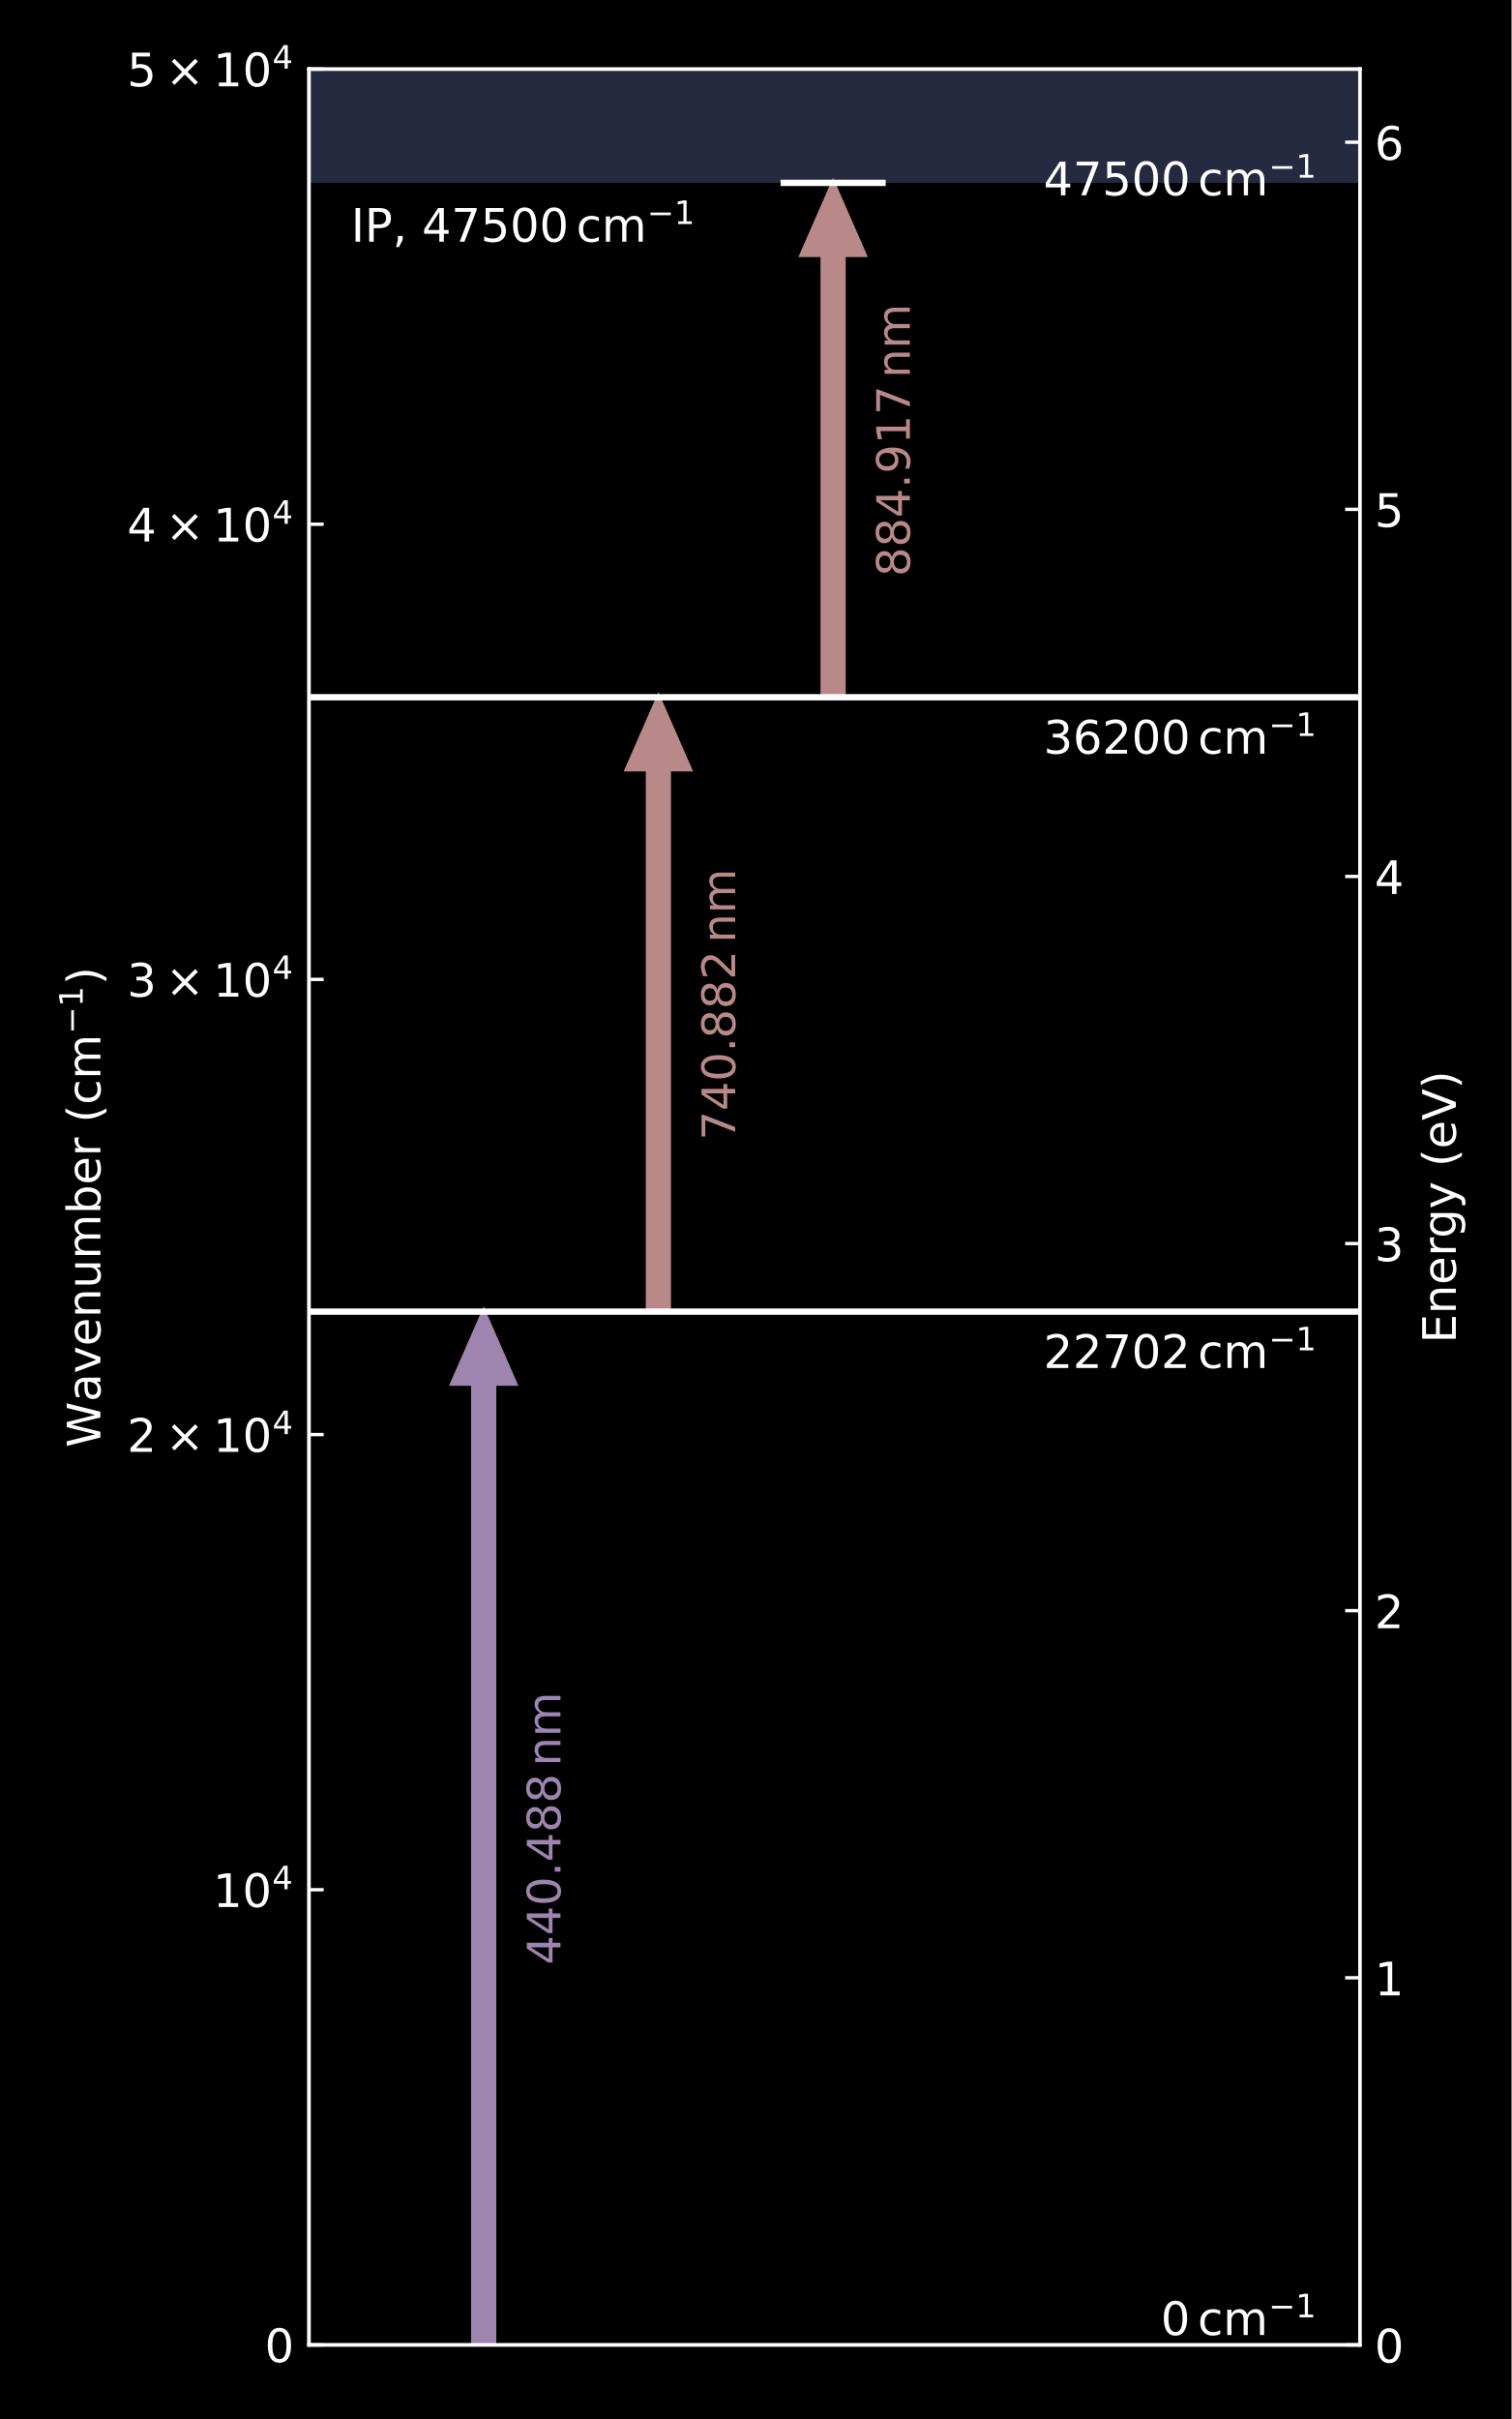
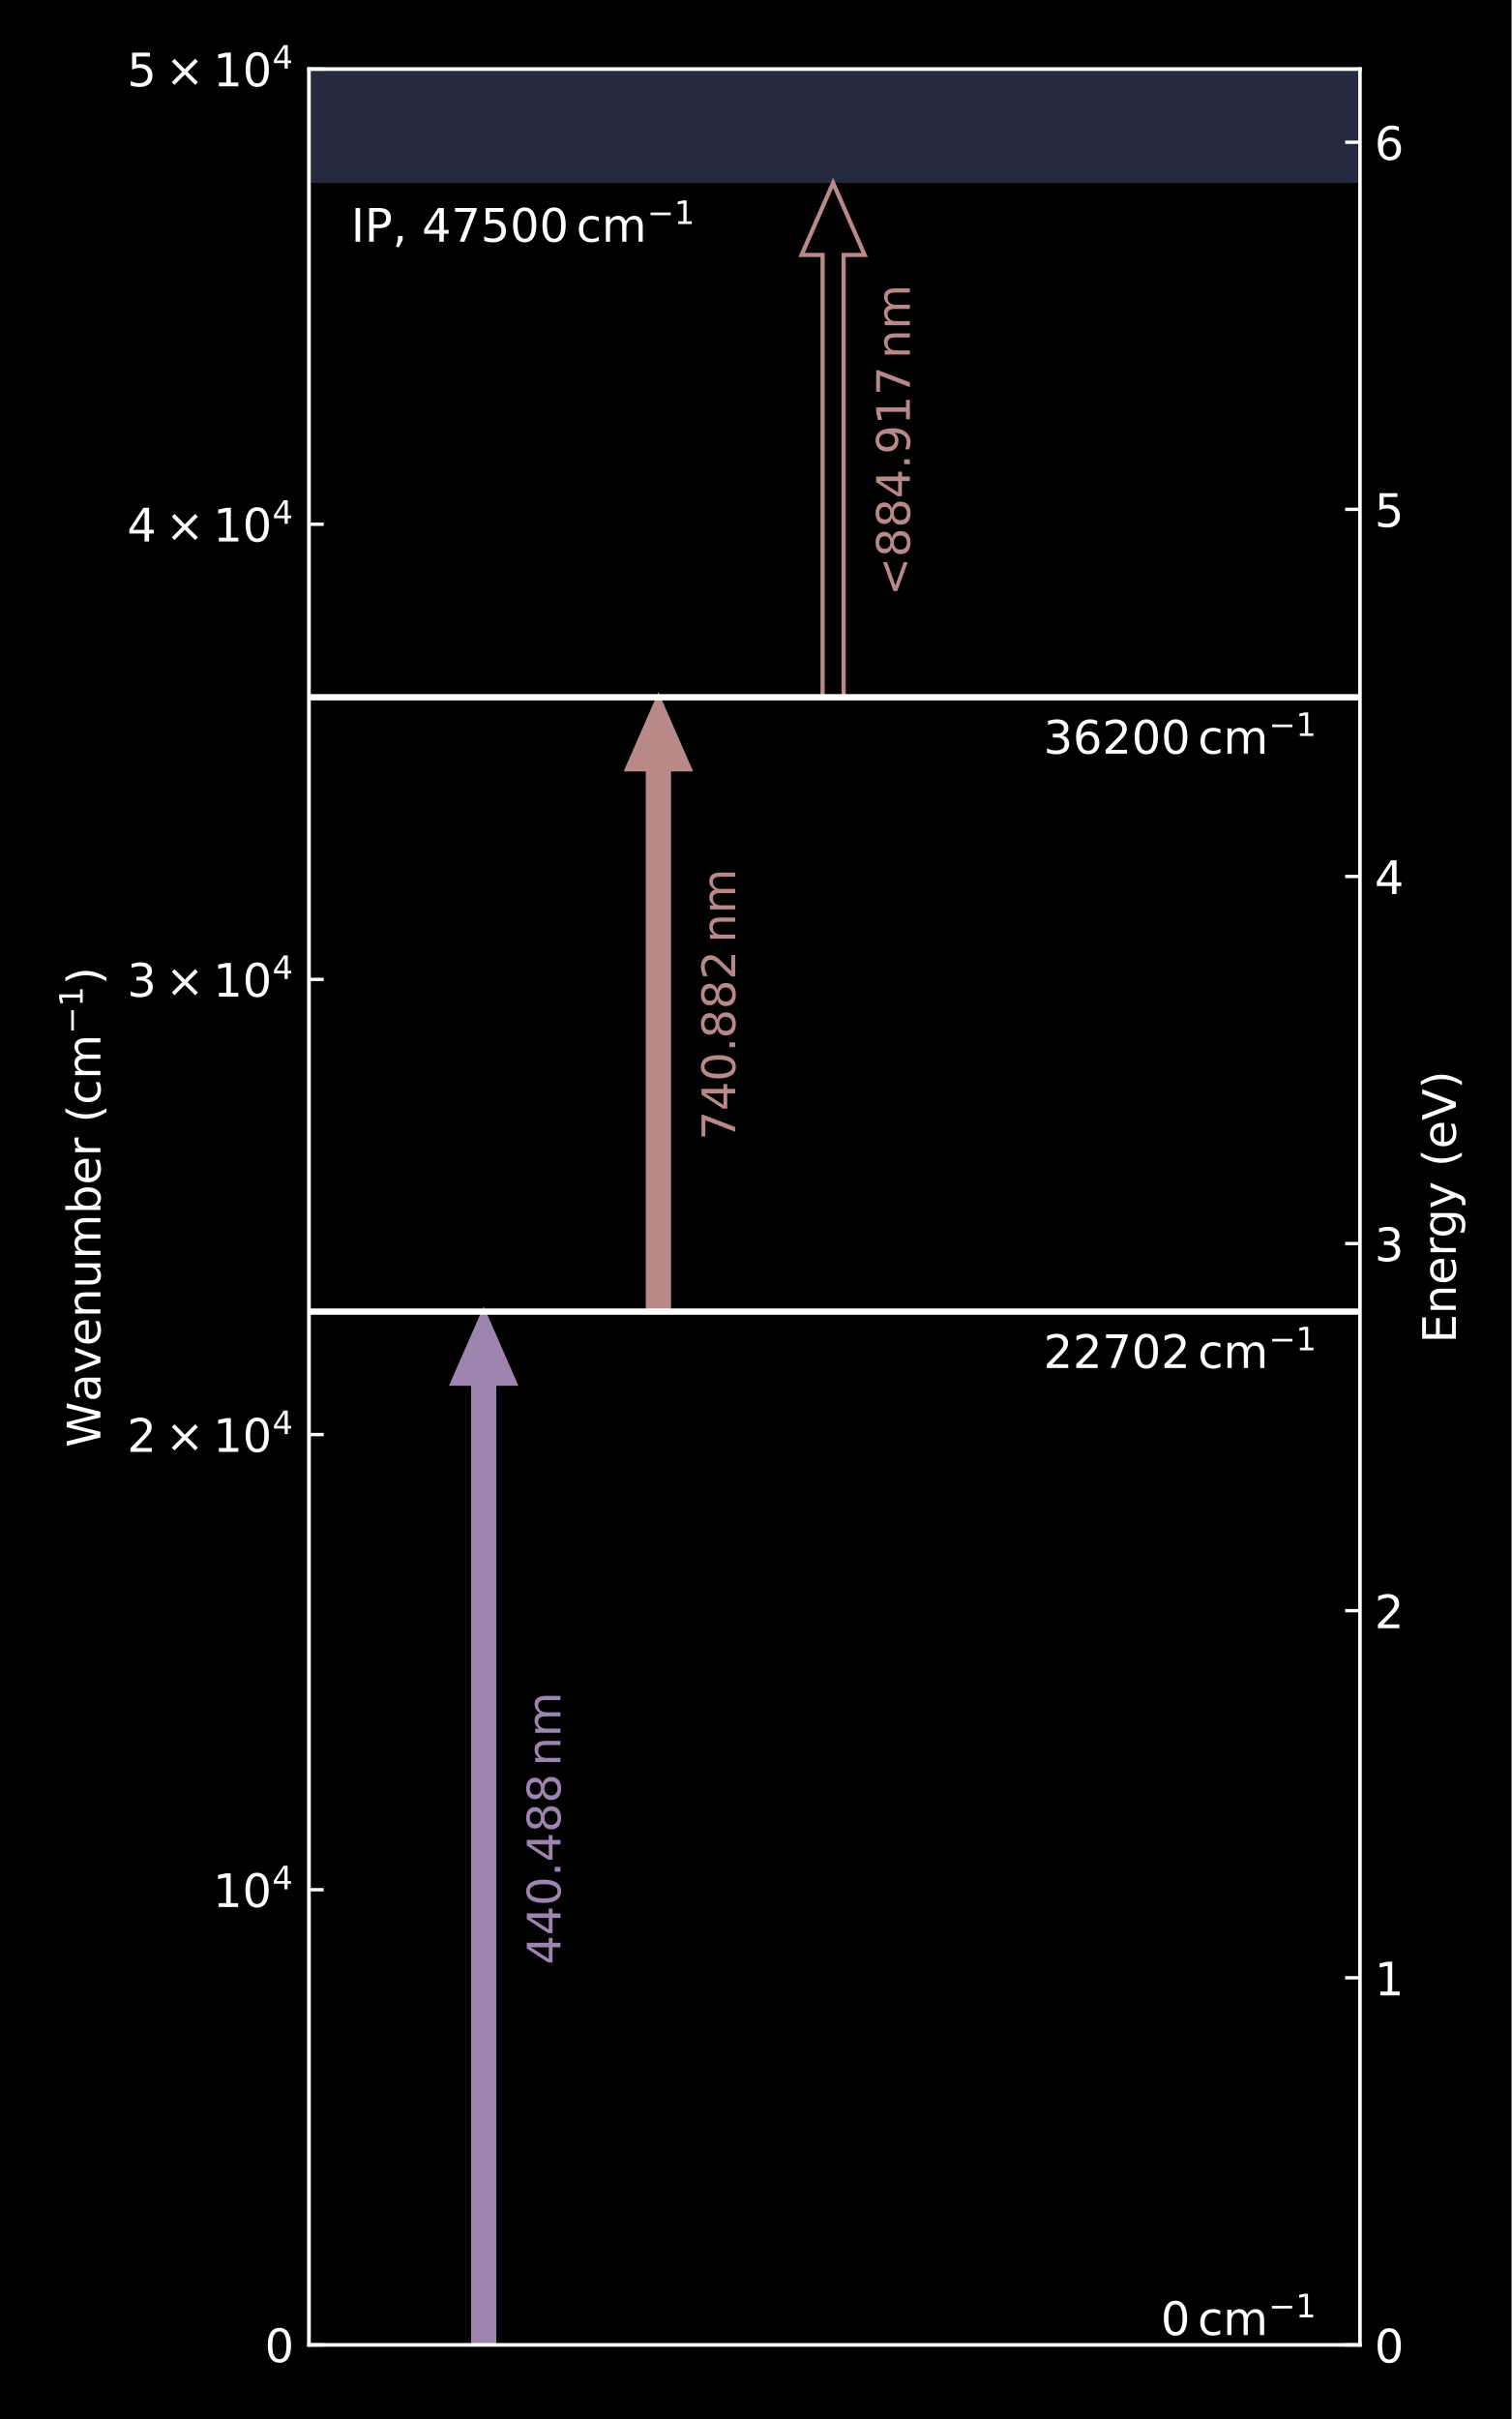
<svg xmlns="http://www.w3.org/2000/svg" xmlns:xlink="http://www.w3.org/1999/xlink" width="360pt" height="576pt" viewBox="0 0 360 576" version="1.1">
  <defs>
    <style type="text/css">*{stroke-linejoin: round; stroke-linecap: butt}</style>
  </defs>
  <g id="figure_1">
    <g id="patch_1">
      <path d="M 0 576  L 360 576  L 360 0  L 0 0  z " />
    </g>
    <g id="axes_1">
      <g id="patch_2">
        <path d="M 73.592 558.36  L 323.88 558.36  L 323.88 16.452  L 73.592 16.452  z " />
      </g>
      <g id="PolyCollection_1">
-         <path d="M 73.592 -4860.72  L 73.592 43.547  L 323.88 43.547  L 323.88 -4860.72  L 323.88 -4860.72  L 73.592 -4860.72  z " clip-path="url(#p32bd232f59)" style="fill: #4b5482; fill-opacity: 0.5" />
+         <path d="M 73.592 -4860.72  L 73.592 43.547  L 323.88 43.547  L 323.88 -4860.72  L 323.88 -4860.72  L 73.592 -4860.72  z " clip-path="url(#p98f398ae19)" style="fill: #4b5482; fill-opacity: 0.5" />
      </g>
      <g id="patch_3">
-         <path d="M 115.202 312.311  L 122.711 329.472  L 117.705 329.472  L 117.705 558.36  L 112.699 558.36  L 112.699 329.472  L 107.694 329.472  z " clip-path="url(#p32bd232f59)" style="fill: #9e85af; stroke: #9e85af; stroke-linejoin: miter" />
+         <path d="M 115.202 312.311  L 122.711 329.472  L 117.705 329.472  L 117.705 558.36  L 112.699 558.36  L 112.699 329.472  L 107.694 329.472  z " clip-path="url(#p98f398ae19)" style="fill: #9e85af; stroke: #9e85af; stroke-linejoin: miter" />
      </g>
      <g id="patch_4">
-         <path d="M 156.813 166.024  L 164.321 183.184  L 159.316 183.184  L 159.316 312.311  L 154.31 312.311  L 154.31 183.184  L 149.304 183.184  z " clip-path="url(#p32bd232f59)" style="fill: #b98989; stroke: #b98989; stroke-linejoin: miter" />
+         <path d="M 156.813 166.024  L 164.321 183.184  L 159.316 183.184  L 159.316 312.311  L 154.31 312.311  L 154.31 183.184  L 149.304 183.184  z " clip-path="url(#p98f398ae19)" style="fill: #b98989; stroke: #b98989; stroke-linejoin: miter" />
      </g>
      <g id="patch_5">
-         <path d="M 198.423 43.547  L 205.932 60.708  L 200.926 60.708  L 200.926 166.024  L 195.92 166.024  L 195.92 60.708  L 190.914 60.708  z " clip-path="url(#p32bd232f59)" style="fill: #b98989; stroke: #b98989; stroke-linejoin: miter" />
+         <path d="M 198.423 43.547  L 205.932 60.708  L 200.926 60.708  L 200.926 166.024  L 195.92 166.024  L 195.92 60.708  L 190.914 60.708  L 198.423 43.547  z " clip-path="url(#p98f398ae19)" style="fill: none; stroke: #b98989; stroke-linejoin: miter" />
      </g>
      <g id="matplotlib.axis_1" />
      <g id="matplotlib.axis_2">
        <g id="ytick_1">
          <g id="line2d_1">
            <defs>
-               <path id="m5f79b6eab1" d="M 0 0  L 3.5 0  " style="stroke: #ffffff; stroke-width: 0.8" />
+               <path id="mdecd677d81" d="M 0 0  L 3.5 0  " style="stroke: #ffffff; stroke-width: 0.8" />
            </defs>
            <g>
-               <use xlink:href="#m5f79b6eab1" x="73.592" y="558.36" style="fill: #ffffff; stroke: #ffffff; stroke-width: 0.8" />
+               <use xlink:href="#mdecd677d81" x="73.592" y="558.36" style="fill: #ffffff; stroke: #ffffff; stroke-width: 0.8" />
            </g>
          </g>
          <g id="text_1">
            <g style="fill: #ffffff" transform="translate(63.05196 562.5391) scale(0.11 -0.11)">
              <defs>
                <path id="DejaVuSans-30" d="M 2034 4250  Q 1547 4250 1301 3770  Q 1056 3291 1056 2328  Q 1056 1369 1301 889  Q 1547 409 2034 409  Q 2525 409 2770 889  Q 3016 1369 3016 2328  Q 3016 3291 2770 3770  Q 2525 4250 2034 4250  z M 2034 4750  Q 2819 4750 3233 4129  Q 3647 3509 3647 2328  Q 3647 1150 3233 529  Q 2819 -91 2034 -91  Q 1250 -91 836 529  Q 422 1150 422 2328  Q 422 3509 836 4129  Q 1250 4750 2034 4750  z " transform="scale(0.015625)" />
              </defs>
              <use xlink:href="#DejaVuSans-30" transform="translate(0 0.78125)" />
            </g>
          </g>
        </g>
        <g id="ytick_2">
          <g id="line2d_2">
            <g>
-               <use xlink:href="#m5f79b6eab1" x="73.592" y="449.978" style="fill: #ffffff; stroke: #ffffff; stroke-width: 0.8" />
+               <use xlink:href="#mdecd677d81" x="73.592" y="449.978" style="fill: #ffffff; stroke: #ffffff; stroke-width: 0.8" />
            </g>
          </g>
          <g id="text_2">
            <g style="fill: #ffffff" transform="translate(50.73196 454.1575) scale(0.11 -0.11)">
              <defs>
                <path id="DejaVuSans-31" d="M 794 531  L 1825 531  L 1825 4091  L 703 3866  L 703 4441  L 1819 4666  L 2450 4666  L 2450 531  L 3481 531  L 3481 0  L 794 0  L 794 531  z " transform="scale(0.015625)" />
                <path id="DejaVuSans-34" d="M 2419 4116  L 825 1625  L 2419 1625  L 2419 4116  z M 2253 4666  L 3047 4666  L 3047 1625  L 3713 1625  L 3713 1100  L 3047 1100  L 3047 0  L 2419 0  L 2419 1100  L 313 1100  L 313 1709  L 2253 4666  z " transform="scale(0.015625)" />
              </defs>
              <use xlink:href="#DejaVuSans-31" transform="translate(0 0.684375)" />
              <use xlink:href="#DejaVuSans-30" transform="translate(63.62305 0.684375)" />
              <use xlink:href="#DejaVuSans-34" transform="translate(128.2031 38.96563) scale(0.7)" />
            </g>
          </g>
        </g>
        <g id="ytick_3">
          <g id="line2d_3">
            <g>
-               <use xlink:href="#m5f79b6eab1" x="73.592" y="341.597" style="fill: #ffffff; stroke: #ffffff; stroke-width: 0.8" />
+               <use xlink:href="#mdecd677d81" x="73.592" y="341.597" style="fill: #ffffff; stroke: #ffffff; stroke-width: 0.8" />
            </g>
          </g>
          <g id="text_3">
            <g style="fill: #ffffff" transform="translate(30.27196 345.7759) scale(0.11 -0.11)">
              <defs>
                <path id="DejaVuSans-32" d="M 1228 531  L 3431 531  L 3431 0  L 469 0  L 469 531  Q 828 903 1448 1529  Q 2069 2156 2228 2338  Q 2531 2678 2651 2914  Q 2772 3150 2772 3378  Q 2772 3750 2511 3984  Q 2250 4219 1831 4219  Q 1534 4219 1204 4116  Q 875 4013 500 3803  L 500 4441  Q 881 4594 1212 4672  Q 1544 4750 1819 4750  Q 2544 4750 2975 4387  Q 3406 4025 3406 3419  Q 3406 3131 3298 2873  Q 3191 2616 2906 2266  Q 2828 2175 2409 1742  Q 1991 1309 1228 531  z " transform="scale(0.015625)" />
                <path id="DejaVuSans-d7" d="M 4488 3438  L 3059 2003  L 4488 575  L 4116 197  L 2681 1631  L 1247 197  L 878 575  L 2303 2003  L 878 3438  L 1247 3816  L 2681 2381  L 4116 3816  L 4488 3438  z " transform="scale(0.015625)" />
              </defs>
              <use xlink:href="#DejaVuSans-32" transform="translate(0 0.684375)" />
              <use xlink:href="#DejaVuSans-d7" transform="translate(83.10547 0.684375)" />
              <use xlink:href="#DejaVuSans-31" transform="translate(186.377 0.684375)" />
              <use xlink:href="#DejaVuSans-30" transform="translate(250 0.684375)" />
              <use xlink:href="#DejaVuSans-34" transform="translate(314.5801 38.96563) scale(0.7)" />
            </g>
          </g>
        </g>
        <g id="ytick_4">
          <g id="line2d_4">
            <g>
-               <use xlink:href="#m5f79b6eab1" x="73.592" y="233.215" style="fill: #ffffff; stroke: #ffffff; stroke-width: 0.8" />
+               <use xlink:href="#mdecd677d81" x="73.592" y="233.215" style="fill: #ffffff; stroke: #ffffff; stroke-width: 0.8" />
            </g>
          </g>
          <g id="text_4">
            <g style="fill: #ffffff" transform="translate(30.27196 237.3943) scale(0.11 -0.11)">
              <defs>
                <path id="DejaVuSans-33" d="M 2597 2516  Q 3050 2419 3304 2112  Q 3559 1806 3559 1356  Q 3559 666 3084 287  Q 2609 -91 1734 -91  Q 1441 -91 1130 -33  Q 819 25 488 141  L 488 750  Q 750 597 1062 519  Q 1375 441 1716 441  Q 2309 441 2620 675  Q 2931 909 2931 1356  Q 2931 1769 2642 2001  Q 2353 2234 1838 2234  L 1294 2234  L 1294 2753  L 1863 2753  Q 2328 2753 2575 2939  Q 2822 3125 2822 3475  Q 2822 3834 2567 4026  Q 2313 4219 1838 4219  Q 1578 4219 1281 4162  Q 984 4106 628 3988  L 628 4550  Q 988 4650 1302 4700  Q 1616 4750 1894 4750  Q 2613 4750 3031 4423  Q 3450 4097 3450 3541  Q 3450 3153 3228 2886  Q 3006 2619 2597 2516  z " transform="scale(0.015625)" />
              </defs>
              <use xlink:href="#DejaVuSans-33" transform="translate(0 0.684375)" />
              <use xlink:href="#DejaVuSans-d7" transform="translate(83.10547 0.684375)" />
              <use xlink:href="#DejaVuSans-31" transform="translate(186.377 0.684375)" />
              <use xlink:href="#DejaVuSans-30" transform="translate(250 0.684375)" />
              <use xlink:href="#DejaVuSans-34" transform="translate(314.5801 38.96563) scale(0.7)" />
            </g>
          </g>
        </g>
        <g id="ytick_5">
          <g id="line2d_5">
            <g>
-               <use xlink:href="#m5f79b6eab1" x="73.592" y="124.834" style="fill: #ffffff; stroke: #ffffff; stroke-width: 0.8" />
+               <use xlink:href="#mdecd677d81" x="73.592" y="124.834" style="fill: #ffffff; stroke: #ffffff; stroke-width: 0.8" />
            </g>
          </g>
          <g id="text_5">
            <g style="fill: #ffffff" transform="translate(30.27196 129.0127) scale(0.11 -0.11)">
              <use xlink:href="#DejaVuSans-34" transform="translate(0 0.684375)" />
              <use xlink:href="#DejaVuSans-d7" transform="translate(83.10547 0.684375)" />
              <use xlink:href="#DejaVuSans-31" transform="translate(186.377 0.684375)" />
              <use xlink:href="#DejaVuSans-30" transform="translate(250 0.684375)" />
              <use xlink:href="#DejaVuSans-34" transform="translate(314.5801 38.96563) scale(0.7)" />
            </g>
          </g>
        </g>
        <g id="ytick_6">
          <g id="line2d_6">
            <g>
-               <use xlink:href="#m5f79b6eab1" x="73.592" y="16.452" style="fill: #ffffff; stroke: #ffffff; stroke-width: 0.8" />
+               <use xlink:href="#mdecd677d81" x="73.592" y="16.452" style="fill: #ffffff; stroke: #ffffff; stroke-width: 0.8" />
            </g>
          </g>
          <g id="text_6">
            <g style="fill: #ffffff" transform="translate(30.27196 20.63114) scale(0.11 -0.11)">
              <defs>
                <path id="DejaVuSans-35" d="M 691 4666  L 3169 4666  L 3169 4134  L 1269 4134  L 1269 2991  Q 1406 3038 1543 3061  Q 1681 3084 1819 3084  Q 2600 3084 3056 2656  Q 3513 2228 3513 1497  Q 3513 744 3044 326  Q 2575 -91 1722 -91  Q 1428 -91 1123 -41  Q 819 9 494 109  L 494 744  Q 775 591 1075 516  Q 1375 441 1709 441  Q 2250 441 2565 725  Q 2881 1009 2881 1497  Q 2881 1984 2565 2268  Q 2250 2553 1709 2553  Q 1456 2553 1204 2497  Q 953 2441 691 2322  L 691 4666  z " transform="scale(0.015625)" />
              </defs>
              <use xlink:href="#DejaVuSans-35" transform="translate(0 0.684375)" />
              <use xlink:href="#DejaVuSans-d7" transform="translate(83.10547 0.684375)" />
              <use xlink:href="#DejaVuSans-31" transform="translate(186.377 0.684375)" />
              <use xlink:href="#DejaVuSans-30" transform="translate(250 0.684375)" />
              <use xlink:href="#DejaVuSans-34" transform="translate(314.5801 38.96563) scale(0.7)" />
            </g>
          </g>
        </g>
        <g id="text_7">
          <g style="fill: #ffffff" transform="translate(23.9843 344.661) rotate(-90) scale(0.11 -0.11)">
            <defs>
              <path id="DejaVuSans-57" d="M 213 4666  L 850 4666  L 1831 722  L 2809 4666  L 3519 4666  L 4500 722  L 5478 4666  L 6119 4666  L 4947 0  L 4153 0  L 3169 4050  L 2175 0  L 1381 0  L 213 4666  z " transform="scale(0.015625)" />
              <path id="DejaVuSans-61" d="M 2194 1759  Q 1497 1759 1228 1600  Q 959 1441 959 1056  Q 959 750 1161 570  Q 1363 391 1709 391  Q 2188 391 2477 730  Q 2766 1069 2766 1631  L 2766 1759  L 2194 1759  z M 3341 1997  L 3341 0  L 2766 0  L 2766 531  Q 2569 213 2275 61  Q 1981 -91 1556 -91  Q 1019 -91 701 211  Q 384 513 384 1019  Q 384 1609 779 1909  Q 1175 2209 1959 2209  L 2766 2209  L 2766 2266  Q 2766 2663 2505 2880  Q 2244 3097 1772 3097  Q 1472 3097 1187 3025  Q 903 2953 641 2809  L 641 3341  Q 956 3463 1253 3523  Q 1550 3584 1831 3584  Q 2591 3584 2966 3190  Q 3341 2797 3341 1997  z " transform="scale(0.015625)" />
              <path id="DejaVuSans-76" d="M 191 3500  L 800 3500  L 1894 563  L 2988 3500  L 3597 3500  L 2284 0  L 1503 0  L 191 3500  z " transform="scale(0.015625)" />
              <path id="DejaVuSans-65" d="M 3597 1894  L 3597 1613  L 953 1613  Q 991 1019 1311 708  Q 1631 397 2203 397  Q 2534 397 2845 478  Q 3156 559 3463 722  L 3463 178  Q 3153 47 2828 -22  Q 2503 -91 2169 -91  Q 1331 -91 842 396  Q 353 884 353 1716  Q 353 2575 817 3079  Q 1281 3584 2069 3584  Q 2775 3584 3186 3129  Q 3597 2675 3597 1894  z M 3022 2063  Q 3016 2534 2758 2815  Q 2500 3097 2075 3097  Q 1594 3097 1305 2825  Q 1016 2553 972 2059  L 3022 2063  z " transform="scale(0.015625)" />
              <path id="DejaVuSans-6e" d="M 3513 2113  L 3513 0  L 2938 0  L 2938 2094  Q 2938 2591 2744 2837  Q 2550 3084 2163 3084  Q 1697 3084 1428 2787  Q 1159 2491 1159 1978  L 1159 0  L 581 0  L 581 3500  L 1159 3500  L 1159 2956  Q 1366 3272 1645 3428  Q 1925 3584 2291 3584  Q 2894 3584 3203 3211  Q 3513 2838 3513 2113  z " transform="scale(0.015625)" />
              <path id="DejaVuSans-75" d="M 544 1381  L 544 3500  L 1119 3500  L 1119 1403  Q 1119 906 1312 657  Q 1506 409 1894 409  Q 2359 409 2629 706  Q 2900 1003 2900 1516  L 2900 3500  L 3475 3500  L 3475 0  L 2900 0  L 2900 538  Q 2691 219 2414 64  Q 2138 -91 1772 -91  Q 1169 -91 856 284  Q 544 659 544 1381  z M 1991 3584  L 1991 3584  z " transform="scale(0.015625)" />
              <path id="DejaVuSans-6d" d="M 3328 2828  Q 3544 3216 3844 3400  Q 4144 3584 4550 3584  Q 5097 3584 5394 3201  Q 5691 2819 5691 2113  L 5691 0  L 5113 0  L 5113 2094  Q 5113 2597 4934 2840  Q 4756 3084 4391 3084  Q 3944 3084 3684 2787  Q 3425 2491 3425 1978  L 3425 0  L 2847 0  L 2847 2094  Q 2847 2600 2669 2842  Q 2491 3084 2119 3084  Q 1678 3084 1418 2786  Q 1159 2488 1159 1978  L 1159 0  L 581 0  L 581 3500  L 1159 3500  L 1159 2956  Q 1356 3278 1631 3431  Q 1906 3584 2284 3584  Q 2666 3584 2933 3390  Q 3200 3197 3328 2828  z " transform="scale(0.015625)" />
              <path id="DejaVuSans-62" d="M 3116 1747  Q 3116 2381 2855 2742  Q 2594 3103 2138 3103  Q 1681 3103 1420 2742  Q 1159 2381 1159 1747  Q 1159 1113 1420 752  Q 1681 391 2138 391  Q 2594 391 2855 752  Q 3116 1113 3116 1747  z M 1159 2969  Q 1341 3281 1617 3432  Q 1894 3584 2278 3584  Q 2916 3584 3314 3078  Q 3713 2572 3713 1747  Q 3713 922 3314 415  Q 2916 -91 2278 -91  Q 1894 -91 1617 61  Q 1341 213 1159 525  L 1159 0  L 581 0  L 581 4863  L 1159 4863  L 1159 2969  z " transform="scale(0.015625)" />
              <path id="DejaVuSans-72" d="M 2631 2963  Q 2534 3019 2420 3045  Q 2306 3072 2169 3072  Q 1681 3072 1420 2755  Q 1159 2438 1159 1844  L 1159 0  L 581 0  L 581 3500  L 1159 3500  L 1159 2956  Q 1341 3275 1631 3429  Q 1922 3584 2338 3584  Q 2397 3584 2469 3576  Q 2541 3569 2628 3553  L 2631 2963  z " transform="scale(0.015625)" />
              <path id="DejaVuSans-20" transform="scale(0.015625)" />
              <path id="DejaVuSans-28" d="M 1984 4856  Q 1566 4138 1362 3434  Q 1159 2731 1159 2009  Q 1159 1288 1364 580  Q 1569 -128 1984 -844  L 1484 -844  Q 1016 -109 783 600  Q 550 1309 550 2009  Q 550 2706 781 3412  Q 1013 4119 1484 4856  L 1984 4856  z " transform="scale(0.015625)" />
              <path id="DejaVuSans-63" d="M 3122 3366  L 3122 2828  Q 2878 2963 2633 3030  Q 2388 3097 2138 3097  Q 1578 3097 1268 2742  Q 959 2388 959 1747  Q 959 1106 1268 751  Q 1578 397 2138 397  Q 2388 397 2633 464  Q 2878 531 3122 666  L 3122 134  Q 2881 22 2623 -34  Q 2366 -91 2075 -91  Q 1284 -91 818 406  Q 353 903 353 1747  Q 353 2603 823 3093  Q 1294 3584 2113 3584  Q 2378 3584 2631 3529  Q 2884 3475 3122 3366  z " transform="scale(0.015625)" />
              <path id="DejaVuSans-2212" d="M 678 2272  L 4684 2272  L 4684 1741  L 678 1741  L 678 2272  z " transform="scale(0.015625)" />
              <path id="DejaVuSans-29" d="M 513 4856  L 1013 4856  Q 1481 4119 1714 3412  Q 1947 2706 1947 2009  Q 1947 1309 1714 600  Q 1481 -109 1013 -844  L 513 -844  Q 928 -128 1133 580  Q 1338 1288 1338 2009  Q 1338 2731 1133 3434  Q 928 4138 513 4856  z " transform="scale(0.015625)" />
            </defs>
            <use xlink:href="#DejaVuSans-57" transform="translate(0 0.684375)" />
            <use xlink:href="#DejaVuSans-61" transform="translate(98.87695 0.684375)" />
            <use xlink:href="#DejaVuSans-76" transform="translate(160.1562 0.684375)" />
            <use xlink:href="#DejaVuSans-65" transform="translate(219.3359 0.684375)" />
            <use xlink:href="#DejaVuSans-6e" transform="translate(280.8594 0.684375)" />
            <use xlink:href="#DejaVuSans-75" transform="translate(344.2383 0.684375)" />
            <use xlink:href="#DejaVuSans-6d" transform="translate(407.6172 0.684375)" />
            <use xlink:href="#DejaVuSans-62" transform="translate(505.0293 0.684375)" />
            <use xlink:href="#DejaVuSans-65" transform="translate(568.5059 0.684375)" />
            <use xlink:href="#DejaVuSans-72" transform="translate(630.0293 0.684375)" />
            <use xlink:href="#DejaVuSans-20" transform="translate(671.1426 0.684375)" />
            <use xlink:href="#DejaVuSans-28" transform="translate(702.9297 0.684375)" />
            <use xlink:href="#DejaVuSans-63" transform="translate(741.9434 0.684375)" />
            <use xlink:href="#DejaVuSans-6d" transform="translate(796.9238 0.684375)" />
            <use xlink:href="#DejaVuSans-2212" transform="translate(895.293 38.96563) scale(0.7)" />
            <use xlink:href="#DejaVuSans-31" transform="translate(953.9453 38.96563) scale(0.7)" />
            <use xlink:href="#DejaVuSans-29" transform="translate(1001.216 0.684375)" />
          </g>
        </g>
      </g>
      <g id="LineCollection_1">
-         <path d="M 73.592 312.311  L 323.88 312.311  " clip-path="url(#p32bd232f59)" style="fill: none; stroke: #ffffff; stroke-width: 1.5" />
+         <path d="M 73.592 312.311  L 323.88 312.311  " clip-path="url(#p98f398ae19)" style="fill: none; stroke: #ffffff; stroke-width: 1.5" />
      </g>
      <g id="LineCollection_2">
-         <path d="M 73.592 166.024  L 323.88 166.024  " clip-path="url(#p32bd232f59)" style="fill: none; stroke: #ffffff; stroke-width: 1.5" />
-       </g>
-       <g id="LineCollection_3">
-         <path d="M 185.909 43.547  L 210.938 43.547  " clip-path="url(#p32bd232f59)" style="fill: none; stroke: #ffffff; stroke-width: 1.5" />
+         <path d="M 73.592 166.024  L 323.88 166.024  " clip-path="url(#p98f398ae19)" style="fill: none; stroke: #ffffff; stroke-width: 1.5" />
      </g>
      <g id="patch_6">
        <path d="M 73.592 558.36  L 73.592 16.452  " style="fill: none; stroke: #ffffff; stroke-width: 0.8; stroke-linejoin: miter; stroke-linecap: square" />
      </g>
      <g id="patch_7">
        <path d="M 323.88 558.36  L 323.88 16.452  " style="fill: none; stroke: #ffffff; stroke-width: 0.8; stroke-linejoin: miter; stroke-linecap: square" />
      </g>
      <g id="patch_8">
        <path d="M 73.592 558.36  L 323.88 558.36  " style="fill: none; stroke: #ffffff; stroke-width: 0.8; stroke-linejoin: miter; stroke-linecap: square" />
      </g>
      <g id="patch_9">
        <path d="M 73.592 16.452  L 323.88 16.452  " style="fill: none; stroke: #ffffff; stroke-width: 0.8; stroke-linejoin: miter; stroke-linecap: square" />
      </g>
      <g id="text_8">
        <g style="fill: #ffffff" transform="translate(83.60348 57.62787) scale(0.11 -0.11)">
          <defs>
            <path id="DejaVuSans-49" d="M 628 4666  L 1259 4666  L 1259 0  L 628 0  L 628 4666  z " transform="scale(0.015625)" />
            <path id="DejaVuSans-50" d="M 1259 4147  L 1259 2394  L 2053 2394  Q 2494 2394 2734 2622  Q 2975 2850 2975 3272  Q 2975 3691 2734 3919  Q 2494 4147 2053 4147  L 1259 4147  z M 628 4666  L 2053 4666  Q 2838 4666 3239 4311  Q 3641 3956 3641 3272  Q 3641 2581 3239 2228  Q 2838 1875 2053 1875  L 1259 1875  L 1259 0  L 628 0  L 628 4666  z " transform="scale(0.015625)" />
            <path id="DejaVuSans-2c" d="M 750 794  L 1409 794  L 1409 256  L 897 -744  L 494 -744  L 750 256  L 750 794  z " transform="scale(0.015625)" />
            <path id="DejaVuSans-37" d="M 525 4666  L 3525 4666  L 3525 4397  L 1831 0  L 1172 0  L 2766 4134  L 525 4134  L 525 4666  z " transform="scale(0.015625)" />
          </defs>
          <use xlink:href="#DejaVuSans-49" transform="translate(0 0.684375)" />
          <use xlink:href="#DejaVuSans-50" transform="translate(29.49219 0.684375)" />
          <use xlink:href="#DejaVuSans-2c" transform="translate(89.79492 0.684375)" />
          <use xlink:href="#DejaVuSans-20" transform="translate(121.582 0.684375)" />
          <use xlink:href="#DejaVuSans-34" transform="translate(153.3691 0.684375)" />
          <use xlink:href="#DejaVuSans-37" transform="translate(216.9922 0.684375)" />
          <use xlink:href="#DejaVuSans-35" transform="translate(280.6152 0.684375)" />
          <use xlink:href="#DejaVuSans-30" transform="translate(344.2383 0.684375)" />
          <use xlink:href="#DejaVuSans-30" transform="translate(407.8613 0.684375)" />
          <use xlink:href="#DejaVuSans-63" transform="translate(487.7201 0.684375)" />
          <use xlink:href="#DejaVuSans-6d" transform="translate(542.7005 0.684375)" />
          <use xlink:href="#DejaVuSans-2212" transform="translate(641.0697 38.96563) scale(0.7)" />
          <use xlink:href="#DejaVuSans-31" transform="translate(699.722 38.96563) scale(0.7)" />
        </g>
      </g>
      <g id="text_9">
        <g style="fill: #ffffff" transform="translate(276.4685 556.0723) scale(0.11 -0.11)">
          <use xlink:href="#DejaVuSans-30" transform="translate(0 0.684375)" />
          <use xlink:href="#DejaVuSans-63" transform="translate(79.85872 0.684375)" />
          <use xlink:href="#DejaVuSans-6d" transform="translate(134.8392 0.684375)" />
          <use xlink:href="#DejaVuSans-2212" transform="translate(233.2083 38.96563) scale(0.7)" />
          <use xlink:href="#DejaVuSans-31" transform="translate(291.8607 38.96563) scale(0.7)" />
        </g>
      </g>
      <g id="text_10">
        <g style="fill: #9e85af" transform="translate(133.5721 467.8407) rotate(-90) scale(0.11 -0.11)">
          <defs>
            <path id="DejaVuSans-2e" d="M 684 794  L 1344 794  L 1344 0  L 684 0  L 684 794  z " transform="scale(0.015625)" />
            <path id="DejaVuSans-38" d="M 2034 2216  Q 1584 2216 1326 1975  Q 1069 1734 1069 1313  Q 1069 891 1326 650  Q 1584 409 2034 409  Q 2484 409 2743 651  Q 3003 894 3003 1313  Q 3003 1734 2745 1975  Q 2488 2216 2034 2216  z M 1403 2484  Q 997 2584 770 2862  Q 544 3141 544 3541  Q 544 4100 942 4425  Q 1341 4750 2034 4750  Q 2731 4750 3128 4425  Q 3525 4100 3525 3541  Q 3525 3141 3298 2862  Q 3072 2584 2669 2484  Q 3125 2378 3379 2068  Q 3634 1759 3634 1313  Q 3634 634 3220 271  Q 2806 -91 2034 -91  Q 1263 -91 848 271  Q 434 634 434 1313  Q 434 1759 690 2068  Q 947 2378 1403 2484  z M 1172 3481  Q 1172 3119 1398 2916  Q 1625 2713 2034 2713  Q 2441 2713 2670 2916  Q 2900 3119 2900 3481  Q 2900 3844 2670 4047  Q 2441 4250 2034 4250  Q 1625 4250 1398 4047  Q 1172 3844 1172 3481  z " transform="scale(0.015625)" />
          </defs>
          <use xlink:href="#DejaVuSans-34" transform="translate(0 0.78125)" />
          <use xlink:href="#DejaVuSans-34" transform="translate(63.62305 0.78125)" />
          <use xlink:href="#DejaVuSans-30" transform="translate(127.2461 0.78125)" />
          <use xlink:href="#DejaVuSans-2e" transform="translate(190.8691 0.78125)" />
          <use xlink:href="#DejaVuSans-34" transform="translate(222.6562 0.78125)" />
          <use xlink:href="#DejaVuSans-38" transform="translate(286.2793 0.78125)" />
          <use xlink:href="#DejaVuSans-38" transform="translate(349.9023 0.78125)" />
          <use xlink:href="#DejaVuSans-6e" transform="translate(429.7611 0.78125)" />
          <use xlink:href="#DejaVuSans-6d" transform="translate(493.14 0.78125)" />
        </g>
      </g>
      <g id="text_11">
        <g style="fill: #ffffff" transform="translate(248.5285 325.8177) scale(0.11 -0.11)">
          <use xlink:href="#DejaVuSans-32" transform="translate(0 0.684375)" />
          <use xlink:href="#DejaVuSans-32" transform="translate(63.62305 0.684375)" />
          <use xlink:href="#DejaVuSans-37" transform="translate(127.2461 0.684375)" />
          <use xlink:href="#DejaVuSans-30" transform="translate(190.8691 0.684375)" />
          <use xlink:href="#DejaVuSans-32" transform="translate(254.4922 0.684375)" />
          <use xlink:href="#DejaVuSans-63" transform="translate(334.3509 0.684375)" />
          <use xlink:href="#DejaVuSans-6d" transform="translate(389.3314 0.684375)" />
          <use xlink:href="#DejaVuSans-2212" transform="translate(487.7005 38.96563) scale(0.7)" />
          <use xlink:href="#DejaVuSans-31" transform="translate(546.3529 38.96563) scale(0.7)" />
        </g>
      </g>
      <g id="text_12">
        <g style="fill: #b98989" transform="translate(175.1825 271.5077) rotate(-90) scale(0.11 -0.11)">
          <use xlink:href="#DejaVuSans-37" transform="translate(0 0.78125)" />
          <use xlink:href="#DejaVuSans-34" transform="translate(63.62305 0.78125)" />
          <use xlink:href="#DejaVuSans-30" transform="translate(127.2461 0.78125)" />
          <use xlink:href="#DejaVuSans-2e" transform="translate(190.8691 0.78125)" />
          <use xlink:href="#DejaVuSans-38" transform="translate(220.0312 0.78125)" />
          <use xlink:href="#DejaVuSans-38" transform="translate(283.6543 0.78125)" />
          <use xlink:href="#DejaVuSans-32" transform="translate(347.2773 0.78125)" />
          <use xlink:href="#DejaVuSans-6e" transform="translate(427.1361 0.78125)" />
          <use xlink:href="#DejaVuSans-6d" transform="translate(490.515 0.78125)" />
        </g>
      </g>
      <g id="text_13">
        <g style="fill: #ffffff" transform="translate(248.5285 179.5304) scale(0.11 -0.11)">
          <defs>
            <path id="DejaVuSans-36" d="M 2113 2584  Q 1688 2584 1439 2293  Q 1191 2003 1191 1497  Q 1191 994 1439 701  Q 1688 409 2113 409  Q 2538 409 2786 701  Q 3034 994 3034 1497  Q 3034 2003 2786 2293  Q 2538 2584 2113 2584  z M 3366 4563  L 3366 3988  Q 3128 4100 2886 4159  Q 2644 4219 2406 4219  Q 1781 4219 1451 3797  Q 1122 3375 1075 2522  Q 1259 2794 1537 2939  Q 1816 3084 2150 3084  Q 2853 3084 3261 2657  Q 3669 2231 3669 1497  Q 3669 778 3244 343  Q 2819 -91 2113 -91  Q 1303 -91 875 529  Q 447 1150 447 2328  Q 447 3434 972 4092  Q 1497 4750 2381 4750  Q 2619 4750 2861 4703  Q 3103 4656 3366 4563  z " transform="scale(0.015625)" />
          </defs>
          <use xlink:href="#DejaVuSans-33" transform="translate(0 0.684375)" />
          <use xlink:href="#DejaVuSans-36" transform="translate(63.62305 0.684375)" />
          <use xlink:href="#DejaVuSans-32" transform="translate(127.2461 0.684375)" />
          <use xlink:href="#DejaVuSans-30" transform="translate(190.8691 0.684375)" />
          <use xlink:href="#DejaVuSans-30" transform="translate(254.4922 0.684375)" />
          <use xlink:href="#DejaVuSans-63" transform="translate(334.3509 0.684375)" />
          <use xlink:href="#DejaVuSans-6d" transform="translate(389.3314 0.684375)" />
          <use xlink:href="#DejaVuSans-2212" transform="translate(487.7005 38.96563) scale(0.7)" />
          <use xlink:href="#DejaVuSans-31" transform="translate(546.3529 38.96563) scale(0.7)" />
        </g>
      </g>
      <g id="text_14">
-         <g style="fill: #b98989" transform="translate(216.7929 137.2907) rotate(-90) scale(0.11 -0.11)">
+         <g style="fill: #b98989" transform="translate(216.7929 141.9107) rotate(-90) scale(0.11 -0.11)">
          <defs>
+             <path id="DejaVuSans-3c" d="M 4684 3150  L 1459 2003  L 4684 863  L 4684 294  L 678 1747  L 678 2266  L 4684 3719  L 4684 3150  z " transform="scale(0.015625)" />
            <path id="DejaVuSans-39" d="M 703 97  L 703 672  Q 941 559 1184 500  Q 1428 441 1663 441  Q 2288 441 2617 861  Q 2947 1281 2994 2138  Q 2813 1869 2534 1725  Q 2256 1581 1919 1581  Q 1219 1581 811 2004  Q 403 2428 403 3163  Q 403 3881 828 4315  Q 1253 4750 1959 4750  Q 2769 4750 3195 4129  Q 3622 3509 3622 2328  Q 3622 1225 3098 567  Q 2575 -91 1691 -91  Q 1453 -91 1209 -44  Q 966 3 703 97  z M 1959 2075  Q 2384 2075 2632 2365  Q 2881 2656 2881 3163  Q 2881 3666 2632 3958  Q 2384 4250 1959 4250  Q 1534 4250 1286 3958  Q 1038 3666 1038 3163  Q 1038 2656 1286 2365  Q 1534 2075 1959 2075  z " transform="scale(0.015625)" />
          </defs>
-           <use xlink:href="#DejaVuSans-38" transform="translate(0 0.78125)" />
-           <use xlink:href="#DejaVuSans-38" transform="translate(63.62305 0.78125)" />
-           <use xlink:href="#DejaVuSans-34" transform="translate(127.2461 0.78125)" />
-           <use xlink:href="#DejaVuSans-2e" transform="translate(190.8691 0.78125)" />
-           <use xlink:href="#DejaVuSans-39" transform="translate(222.6562 0.78125)" />
-           <use xlink:href="#DejaVuSans-31" transform="translate(286.2793 0.78125)" />
-           <use xlink:href="#DejaVuSans-37" transform="translate(349.9023 0.78125)" />
-           <use xlink:href="#DejaVuSans-6e" transform="translate(429.7611 0.78125)" />
-           <use xlink:href="#DejaVuSans-6d" transform="translate(493.14 0.78125)" />
-         </g>
-       </g>
-       <g id="text_15">
-         <g style="fill: #ffffff" transform="translate(248.5285 46.58271) scale(0.11 -0.11)">
-           <use xlink:href="#DejaVuSans-34" transform="translate(0 0.684375)" />
-           <use xlink:href="#DejaVuSans-37" transform="translate(63.62305 0.684375)" />
-           <use xlink:href="#DejaVuSans-35" transform="translate(127.2461 0.684375)" />
-           <use xlink:href="#DejaVuSans-30" transform="translate(190.8691 0.684375)" />
-           <use xlink:href="#DejaVuSans-30" transform="translate(254.4922 0.684375)" />
-           <use xlink:href="#DejaVuSans-63" transform="translate(334.3509 0.684375)" />
-           <use xlink:href="#DejaVuSans-6d" transform="translate(389.3314 0.684375)" />
-           <use xlink:href="#DejaVuSans-2212" transform="translate(487.7005 38.96563) scale(0.7)" />
-           <use xlink:href="#DejaVuSans-31" transform="translate(546.3529 38.96563) scale(0.7)" />
+           <use xlink:href="#DejaVuSans-3c" transform="translate(0 0.78125)" />
+           <use xlink:href="#DejaVuSans-38" transform="translate(83.78906 0.78125)" />
+           <use xlink:href="#DejaVuSans-38" transform="translate(147.4121 0.78125)" />
+           <use xlink:href="#DejaVuSans-34" transform="translate(211.0352 0.78125)" />
+           <use xlink:href="#DejaVuSans-2e" transform="translate(274.6582 0.78125)" />
+           <use xlink:href="#DejaVuSans-39" transform="translate(306.4453 0.78125)" />
+           <use xlink:href="#DejaVuSans-31" transform="translate(370.0684 0.78125)" />
+           <use xlink:href="#DejaVuSans-37" transform="translate(433.6914 0.78125)" />
+           <use xlink:href="#DejaVuSans-6e" transform="translate(513.5501 0.78125)" />
+           <use xlink:href="#DejaVuSans-6d" transform="translate(576.929 0.78125)" />
        </g>
      </g>
    </g>
    <g id="axes_2">
      <g id="matplotlib.axis_3">
        <g id="ytick_7">
          <g id="line2d_7">
            <defs>
-               <path id="md2d96643d7" d="M 0 0  L -3.5 0  " style="stroke: #ffffff; stroke-width: 0.8" />
+               <path id="mec957791ec" d="M 0 0  L -3.5 0  " style="stroke: #ffffff; stroke-width: 0.8" />
            </defs>
            <g>
-               <use xlink:href="#md2d96643d7" x="323.88" y="558.36" style="fill: #ffffff; stroke: #ffffff; stroke-width: 0.8" />
-             </g>
-           </g>
-           <g id="text_16">
+               <use xlink:href="#mec957791ec" x="323.88" y="558.36" style="fill: #ffffff; stroke: #ffffff; stroke-width: 0.8" />
+             </g>
+           </g>
+           <g id="text_15">
            <g style="fill: #ffffff" transform="translate(327.38 562.5391) scale(0.11 -0.11)">
              <use xlink:href="#DejaVuSans-30" />
            </g>
          </g>
        </g>
        <g id="ytick_8">
          <g id="line2d_8">
            <g>
-               <use xlink:href="#md2d96643d7" x="323.88" y="470.944" style="fill: #ffffff; stroke: #ffffff; stroke-width: 0.8" />
-             </g>
-           </g>
-           <g id="text_17">
+               <use xlink:href="#mec957791ec" x="323.88" y="470.944" style="fill: #ffffff; stroke: #ffffff; stroke-width: 0.8" />
+             </g>
+           </g>
+           <g id="text_16">
            <g style="fill: #ffffff" transform="translate(327.38 475.1235) scale(0.11 -0.11)">
              <use xlink:href="#DejaVuSans-31" />
            </g>
          </g>
        </g>
        <g id="ytick_9">
          <g id="line2d_9">
            <g>
-               <use xlink:href="#md2d96643d7" x="323.88" y="383.529" style="fill: #ffffff; stroke: #ffffff; stroke-width: 0.8" />
-             </g>
-           </g>
-           <g id="text_18">
+               <use xlink:href="#mec957791ec" x="323.88" y="383.529" style="fill: #ffffff; stroke: #ffffff; stroke-width: 0.8" />
+             </g>
+           </g>
+           <g id="text_17">
            <g style="fill: #ffffff" transform="translate(327.38 387.7078) scale(0.11 -0.11)">
              <use xlink:href="#DejaVuSans-32" />
            </g>
          </g>
        </g>
        <g id="ytick_10">
          <g id="line2d_10">
            <g>
-               <use xlink:href="#md2d96643d7" x="323.88" y="296.113" style="fill: #ffffff; stroke: #ffffff; stroke-width: 0.8" />
-             </g>
-           </g>
-           <g id="text_19">
+               <use xlink:href="#mec957791ec" x="323.88" y="296.113" style="fill: #ffffff; stroke: #ffffff; stroke-width: 0.8" />
+             </g>
+           </g>
+           <g id="text_18">
            <g style="fill: #ffffff" transform="translate(327.38 300.2922) scale(0.11 -0.11)">
              <use xlink:href="#DejaVuSans-33" />
            </g>
          </g>
        </g>
        <g id="ytick_11">
          <g id="line2d_11">
            <g>
-               <use xlink:href="#md2d96643d7" x="323.88" y="208.697" style="fill: #ffffff; stroke: #ffffff; stroke-width: 0.8" />
-             </g>
-           </g>
-           <g id="text_20">
+               <use xlink:href="#mec957791ec" x="323.88" y="208.697" style="fill: #ffffff; stroke: #ffffff; stroke-width: 0.8" />
+             </g>
+           </g>
+           <g id="text_19">
            <g style="fill: #ffffff" transform="translate(327.38 212.8765) scale(0.11 -0.11)">
              <use xlink:href="#DejaVuSans-34" />
            </g>
          </g>
        </g>
        <g id="ytick_12">
          <g id="line2d_12">
            <g>
-               <use xlink:href="#md2d96643d7" x="323.88" y="121.282" style="fill: #ffffff; stroke: #ffffff; stroke-width: 0.8" />
-             </g>
-           </g>
-           <g id="text_21">
+               <use xlink:href="#mec957791ec" x="323.88" y="121.282" style="fill: #ffffff; stroke: #ffffff; stroke-width: 0.8" />
+             </g>
+           </g>
+           <g id="text_20">
            <g style="fill: #ffffff" transform="translate(327.38 125.4608) scale(0.11 -0.11)">
              <use xlink:href="#DejaVuSans-35" />
            </g>
          </g>
        </g>
        <g id="ytick_13">
          <g id="line2d_13">
            <g>
-               <use xlink:href="#md2d96643d7" x="323.88" y="33.866" style="fill: #ffffff; stroke: #ffffff; stroke-width: 0.8" />
-             </g>
-           </g>
-           <g id="text_22">
+               <use xlink:href="#mec957791ec" x="323.88" y="33.866" style="fill: #ffffff; stroke: #ffffff; stroke-width: 0.8" />
+             </g>
+           </g>
+           <g id="text_21">
            <g style="fill: #ffffff" transform="translate(327.38 38.04518) scale(0.11 -0.11)">
              <use xlink:href="#DejaVuSans-36" />
            </g>
          </g>
        </g>
-         <g id="text_23">
+         <g id="text_22">
          <g style="fill: #ffffff" transform="translate(346.737 319.8491) rotate(-90) scale(0.11 -0.11)">
            <defs>
              <path id="DejaVuSans-45" d="M 628 4666  L 3578 4666  L 3578 4134  L 1259 4134  L 1259 2753  L 3481 2753  L 3481 2222  L 1259 2222  L 1259 531  L 3634 531  L 3634 0  L 628 0  L 628 4666  z " transform="scale(0.015625)" />
              <path id="DejaVuSans-67" d="M 2906 1791  Q 2906 2416 2648 2759  Q 2391 3103 1925 3103  Q 1463 3103 1205 2759  Q 947 2416 947 1791  Q 947 1169 1205 825  Q 1463 481 1925 481  Q 2391 481 2648 825  Q 2906 1169 2906 1791  z M 3481 434  Q 3481 -459 3084 -895  Q 2688 -1331 1869 -1331  Q 1566 -1331 1297 -1286  Q 1028 -1241 775 -1147  L 775 -588  Q 1028 -725 1275 -790  Q 1522 -856 1778 -856  Q 2344 -856 2625 -561  Q 2906 -266 2906 331  L 2906 616  Q 2728 306 2450 153  Q 2172 0 1784 0  Q 1141 0 747 490  Q 353 981 353 1791  Q 353 2603 747 3093  Q 1141 3584 1784 3584  Q 2172 3584 2450 3431  Q 2728 3278 2906 2969  L 2906 3500  L 3481 3500  L 3481 434  z " transform="scale(0.015625)" />
              <path id="DejaVuSans-79" d="M 2059 -325  Q 1816 -950 1584 -1140  Q 1353 -1331 966 -1331  L 506 -1331  L 506 -850  L 844 -850  Q 1081 -850 1212 -737  Q 1344 -625 1503 -206  L 1606 56  L 191 3500  L 800 3500  L 1894 763  L 2988 3500  L 3597 3500  L 2059 -325  z " transform="scale(0.015625)" />
              <path id="DejaVuSans-56" d="M 1831 0  L 50 4666  L 709 4666  L 2188 738  L 3669 4666  L 4325 4666  L 2547 0  L 1831 0  z " transform="scale(0.015625)" />
            </defs>
            <use xlink:href="#DejaVuSans-45" />
            <use xlink:href="#DejaVuSans-6e" x="63.184" />
            <use xlink:href="#DejaVuSans-65" x="126.562" />
            <use xlink:href="#DejaVuSans-72" x="188.086" />
            <use xlink:href="#DejaVuSans-67" x="227.449" />
            <use xlink:href="#DejaVuSans-79" x="290.926" />
            <use xlink:href="#DejaVuSans-20" x="350.105" />
            <use xlink:href="#DejaVuSans-28" x="381.893" />
            <use xlink:href="#DejaVuSans-65" x="420.906" />
            <use xlink:href="#DejaVuSans-56" x="482.43" />
            <use xlink:href="#DejaVuSans-29" x="550.838" />
          </g>
        </g>
      </g>
      <g id="patch_10">
        <path d="M 73.592 558.36  L 73.592 16.452  " style="fill: none; stroke: #ffffff; stroke-width: 0.8; stroke-linejoin: miter; stroke-linecap: square" />
      </g>
      <g id="patch_11">
        <path d="M 323.88 558.36  L 323.88 16.452  " style="fill: none; stroke: #ffffff; stroke-width: 0.8; stroke-linejoin: miter; stroke-linecap: square" />
      </g>
      <g id="patch_12">
        <path d="M 73.592 558.36  L 323.88 558.36  " style="fill: none; stroke: #ffffff; stroke-width: 0.8; stroke-linejoin: miter; stroke-linecap: square" />
      </g>
      <g id="patch_13">
        <path d="M 73.592 16.452  L 323.88 16.452  " style="fill: none; stroke: #ffffff; stroke-width: 0.8; stroke-linejoin: miter; stroke-linecap: square" />
      </g>
    </g>
  </g>
  <defs>
-     <clipPath id="p32bd232f59">
+     <clipPath id="p98f398ae19">
      <rect x="73.592" y="16.452" width="250.288" height="541.908" />
    </clipPath>
  </defs>
</svg>
